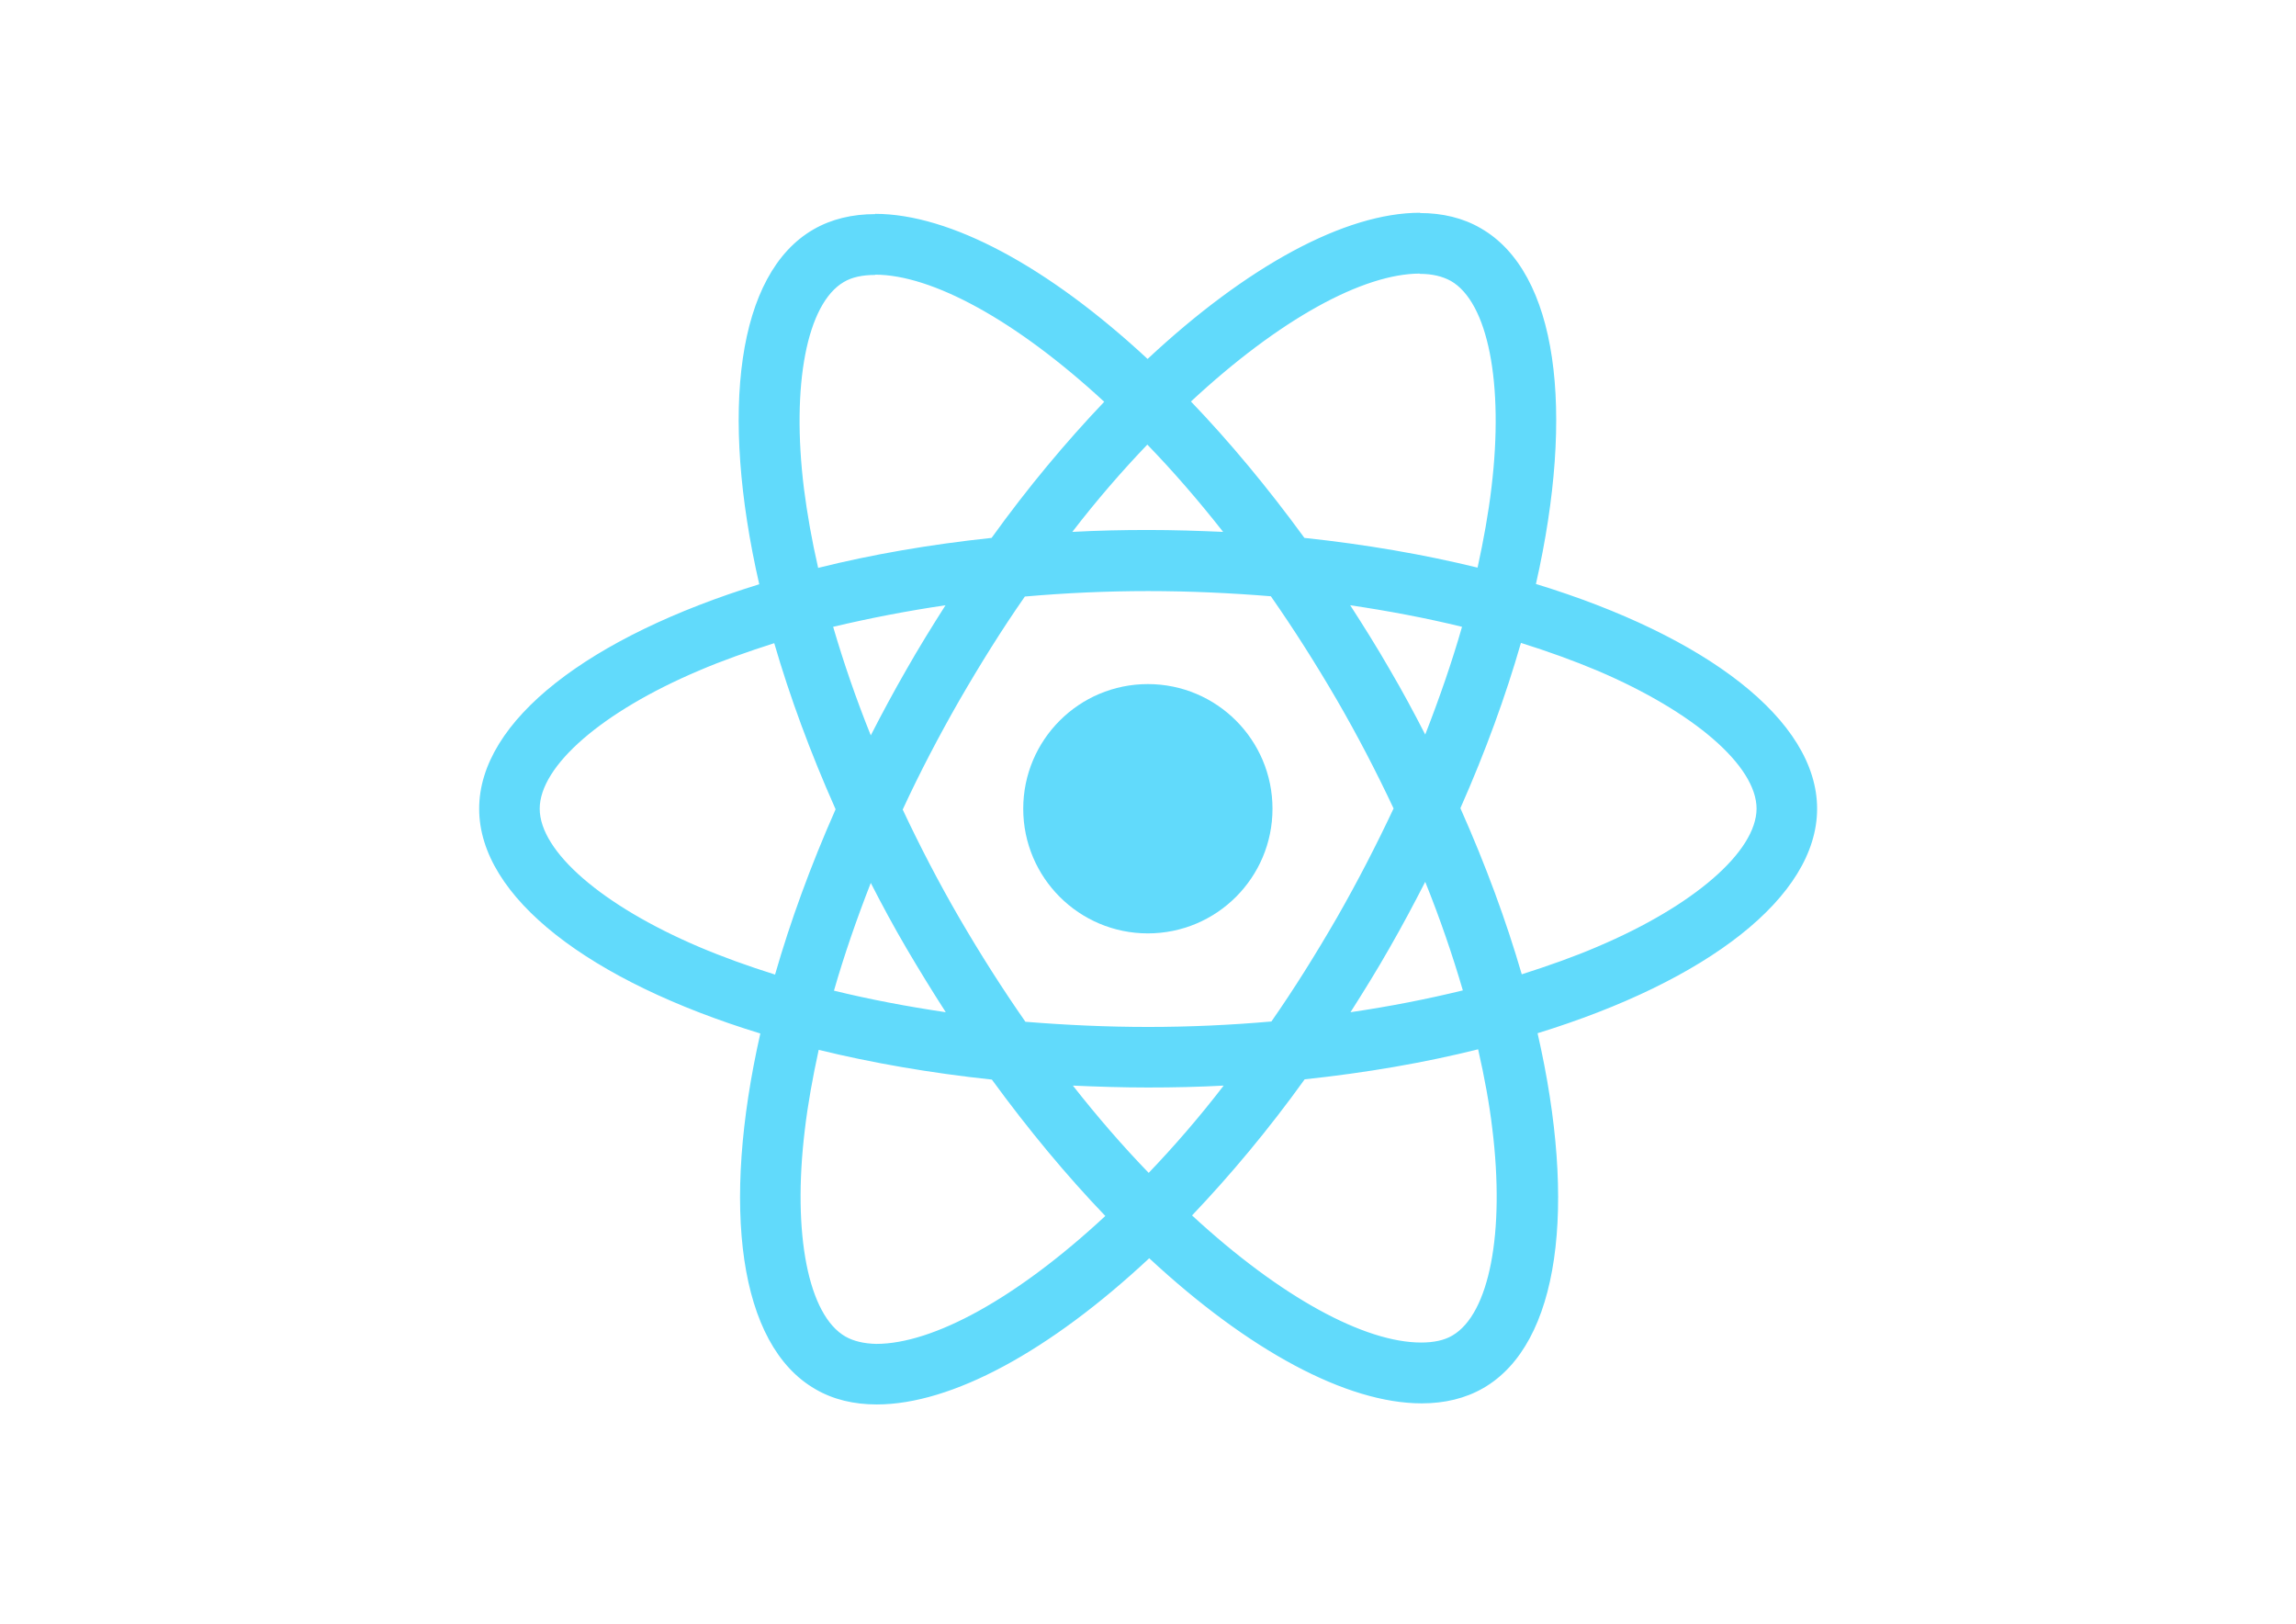
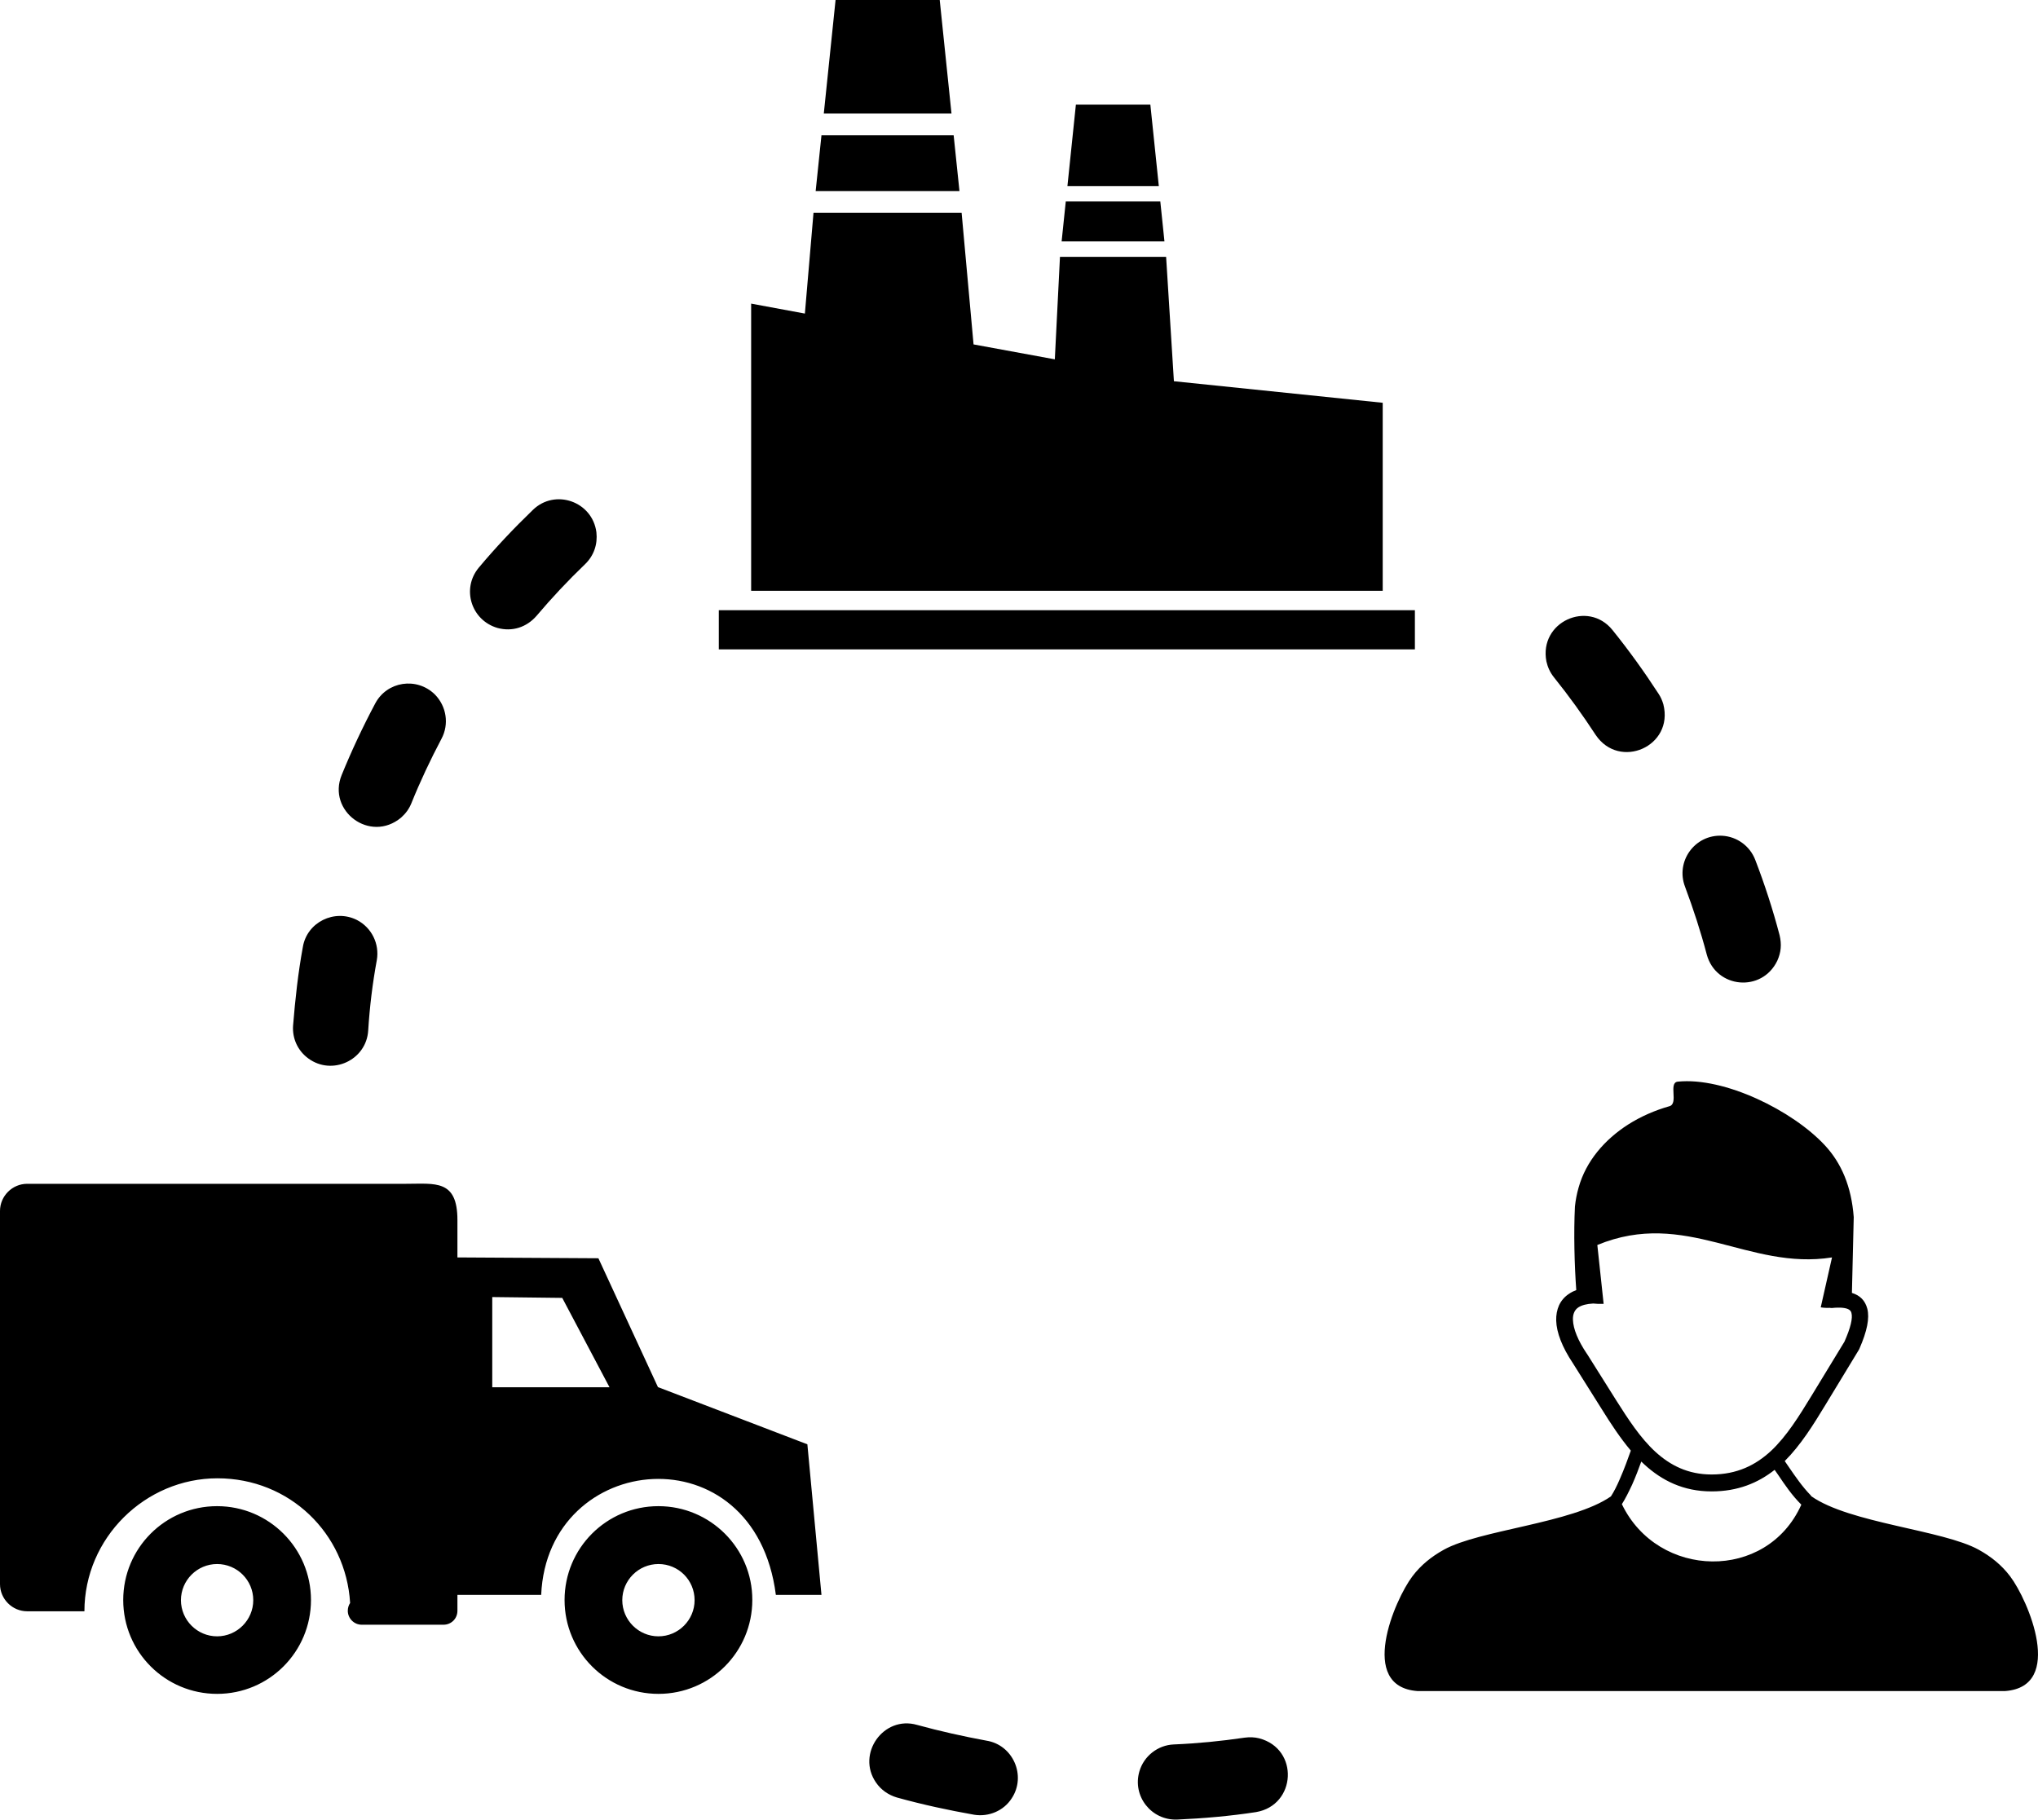
- <svg xmlns="http://www.w3.org/2000/svg" viewBox="0 0 841.9 595.3">
-   <g fill="#61DAFB">
-     <path d="M666.3 296.5c0-32.5-40.7-63.3-103.1-82.4 14.4-63.6 8-114.2-20.2-130.4-6.5-3.8-14.1-5.6-22.4-5.6v22.3c4.6 0 8.3.9 11.4 2.6 13.6 7.8 19.5 37.5 14.9 75.7-1.1 9.4-2.9 19.3-5.1 29.4-19.6-4.8-41-8.5-63.5-10.9-13.5-18.5-27.5-35.3-41.6-50 32.6-30.3 63.2-46.9 84-46.9V78c-27.5 0-63.5 19.6-99.9 53.6-36.4-33.8-72.4-53.2-99.9-53.2v22.3c20.7 0 51.4 16.5 84 46.6-14 14.7-28 31.4-41.3 49.9-22.6 2.4-44 6.1-63.6 11-2.3-10-4-19.7-5.2-29-4.7-38.2 1.1-67.9 14.6-75.8 3-1.8 6.9-2.6 11.5-2.6V78.5c-8.4 0-16 1.8-22.6 5.6-28.1 16.2-34.4 66.7-19.9 130.1-62.2 19.2-102.7 49.9-102.7 82.3 0 32.5 40.7 63.3 103.1 82.4-14.4 63.6-8 114.2 20.2 130.4 6.5 3.8 14.1 5.6 22.5 5.6 27.5 0 63.5-19.6 99.9-53.6 36.4 33.8 72.4 53.2 99.9 53.2 8.4 0 16-1.8 22.6-5.6 28.1-16.2 34.4-66.7 19.9-130.1 62-19.1 102.5-49.9 102.5-82.3zm-130.2-66.7c-3.7 12.9-8.3 26.2-13.5 39.5-4.1-8-8.4-16-13.1-24-4.6-8-9.5-15.8-14.4-23.4 14.2 2.1 27.9 4.7 41 7.9zm-45.8 106.5c-7.8 13.5-15.8 26.3-24.1 38.2-14.9 1.3-30 2-45.2 2-15.1 0-30.2-.7-45-1.9-8.3-11.9-16.4-24.6-24.2-38-7.6-13.1-14.5-26.4-20.8-39.8 6.2-13.4 13.2-26.8 20.7-39.9 7.8-13.5 15.8-26.3 24.1-38.2 14.9-1.3 30-2 45.2-2 15.1 0 30.2.7 45 1.9 8.3 11.9 16.4 24.6 24.2 38 7.6 13.1 14.5 26.4 20.8 39.8-6.3 13.4-13.2 26.8-20.7 39.9zm32.3-13c5.4 13.4 10 26.8 13.8 39.8-13.1 3.2-26.9 5.9-41.2 8 4.9-7.7 9.8-15.6 14.4-23.7 4.6-8 8.9-16.1 13-24.1zM421.2 430c-9.3-9.6-18.6-20.3-27.8-32 9 .4 18.2.7 27.5.7 9.4 0 18.7-.2 27.8-.7-9 11.7-18.3 22.4-27.5 32zm-74.4-58.9c-14.2-2.1-27.9-4.7-41-7.9 3.7-12.9 8.3-26.2 13.5-39.5 4.1 8 8.4 16 13.1 24 4.7 8 9.5 15.8 14.4 23.4zM420.7 163c9.3 9.6 18.6 20.3 27.8 32-9-.4-18.2-.7-27.5-.7-9.4 0-18.7.2-27.8.7 9-11.7 18.3-22.4 27.5-32zm-74 58.9c-4.9 7.7-9.8 15.6-14.4 23.7-4.6 8-8.9 16-13 24-5.4-13.4-10-26.8-13.8-39.8 13.1-3.1 26.9-5.8 41.2-7.9zm-90.5 125.2c-35.4-15.1-58.3-34.9-58.3-50.6 0-15.7 22.9-35.6 58.3-50.6 8.6-3.7 18-7 27.7-10.1 5.7 19.6 13.2 40 22.5 60.9-9.2 20.8-16.6 41.1-22.2 60.6-9.9-3.1-19.3-6.5-28-10.2zM310 490c-13.6-7.8-19.5-37.5-14.9-75.7 1.1-9.4 2.9-19.3 5.1-29.4 19.6 4.8 41 8.5 63.5 10.9 13.5 18.5 27.5 35.3 41.6 50-32.6 30.3-63.2 46.9-84 46.9-4.5-.1-8.3-1-11.3-2.7zm237.2-76.2c4.7 38.2-1.1 67.9-14.6 75.8-3 1.8-6.9 2.6-11.5 2.6-20.7 0-51.4-16.5-84-46.6 14-14.7 28-31.4 41.3-49.9 22.6-2.4 44-6.1 63.6-11 2.3 10.1 4.1 19.8 5.2 29.1zm38.5-66.7c-8.6 3.7-18 7-27.7 10.1-5.7-19.6-13.2-40-22.5-60.9 9.2-20.8 16.6-41.1 22.2-60.6 9.9 3.1 19.3 6.5 28.1 10.2 35.4 15.1 58.3 34.9 58.3 50.6-.1 15.7-23 35.6-58.4 50.6zM320.8 78.4z" />
-     <circle cx="420.9" cy="296.5" r="45.7" />
-     <path d="M520.5 78.1z" />
+ <svg xmlns="http://www.w3.org/2000/svg" version="1.1" id="Layer_1" x="0px" y="0px" viewBox="0 0 122.88 109.73" style="enable-background:new 0 0 122.88 109.73" xml:space="preserve">
+   <style type="text/css">.st0{fill-rule:evenodd;clip-rule:evenodd;}</style>
+   <g>
+     <path class="st0" d="M36.08,75.88l-8.5-0.05v-2.26c0-2.45-1.34-2.18-3.08-2.18H1.64c-0.9,0-1.64,0.74-1.64,1.64v22.5 c0,0.9,0.74,1.64,1.64,1.64h3.01h0.44c0-4.43,3.67-8.02,8.02-8.02c4.35,0,7.75,3.32,8,7.52c-0.09,0.13-0.14,0.3-0.14,0.47 c0,0.45,0.37,0.84,0.84,0.84h4.93c0.47,0,0.84-0.37,0.84-0.84v-0.96h5.05c0.38-8.71,12.88-9.92,14.15,0h2.75l-0.85-9.08l-9.01-3.45 L36.08,75.88L36.08,75.88L36.08,75.88z M55.29,104.02c-2.02-0.58-3.67,1.75-2.47,3.48c0.3,0.44,0.75,0.75,1.26,0.9 c1.55,0.43,3.08,0.76,4.66,1.04c0.88,0.14,1.78-0.24,2.26-0.99c0.9-1.36,0.08-3.23-1.53-3.48 C58.07,104.71,56.67,104.4,55.29,104.02L55.29,104.02z M70.77,105.2c-0.96,0.04-1.8,0.7-2.07,1.62c-0.44,1.5,0.72,2.97,2.28,2.91 c1.58-0.07,3.19-0.21,4.75-0.45c2.43-0.41,2.62-3.81,0.19-4.45c-0.29-0.07-0.57-0.08-0.87-0.04C73.62,105,72.21,105.14,70.77,105.2 L70.77,105.2z M102.91,57.57c0.56,2.04,3.32,2.3,4.25,0.37c0.23-0.51,0.27-0.99,0.14-1.54c-0.4-1.53-0.9-3.07-1.47-4.55 c-0.32-0.83-1.1-1.4-1.99-1.45c-1.65-0.09-2.83,1.55-2.24,3.08C102.1,54.82,102.55,56.2,102.91,57.57L102.91,57.57z M96.21,44.32 c1.43,2.13,4.73,0.7,4.08-1.85c-0.07-0.23-0.15-0.42-0.28-0.62c-0.87-1.34-1.79-2.62-2.79-3.86c-1.47-1.82-4.44-0.49-3.98,1.9 c0.08,0.35,0.22,0.66,0.45,0.95C94.59,41.96,95.42,43.11,96.21,44.32L96.21,44.32z M35.29,34.01c0.52-0.51,0.75-1.19,0.67-1.91 c-0.24-1.86-2.49-2.65-3.83-1.35c-1.14,1.1-2.24,2.26-3.26,3.48c-1.06,1.27-0.46,3.18,1.13,3.64c0.89,0.24,1.75-0.04,2.35-0.73 C33.28,36.04,34.25,35.01,35.29,34.01L35.29,34.01z M26.62,44.55c0.47-0.88,0.3-1.96-0.4-2.67c-1.09-1.07-2.89-0.8-3.6,0.55 c-0.75,1.41-1.42,2.84-2.02,4.31c-0.88,2.16,1.71,4.12,3.58,2.57c0.28-0.25,0.48-0.52,0.62-0.86 C25.34,47.11,25.95,45.82,26.62,44.55L26.62,44.55z M22.72,57.9c0.17-0.98-0.31-1.96-1.2-2.42c-1.35-0.68-3.01,0.13-3.26,1.63 c-0.29,1.58-0.46,3.15-0.59,4.75c-0.05,0.78,0.29,1.51,0.92,1.97c1.44,1.06,3.5,0.1,3.61-1.68C22.29,60.72,22.46,59.31,22.72,57.9 L22.72,57.9z M97.79,90.71c2.17,4.52,8.74,4.68,10.82,0.03c-0.57-0.57-0.99-1.19-1.4-1.8c-0.07-0.1-0.14-0.2-0.21-0.3 c-1,0.79-2.22,1.3-3.8,1.3c-1.71,0-3-0.66-4.05-1.62c-0.06-0.06-0.13-0.12-0.19-0.18c-0.15,0.42-0.34,0.92-0.55,1.39 C98.2,89.98,97.99,90.4,97.79,90.71L97.79,90.71L97.79,90.71z M109.21,90.23c2.31,1.63,7.94,2.03,10.1,3.23 c0.72,0.4,1.37,0.91,1.89,1.6c1.09,1.44,3.31,6.65-0.3,6.92c-11.81,0-23.62,0-35.44,0c-3.61-0.27-1.38-5.49-0.3-6.92 c0.52-0.69,1.17-1.2,1.89-1.6c2.15-1.2,7.76-1.6,10.08-3.22c0.17-0.26,0.36-0.63,0.53-1.03c0.27-0.61,0.51-1.28,0.67-1.73 c-0.65-0.77-1.21-1.63-1.74-2.48l-1.76-2.8c-0.64-0.96-0.98-1.84-1-2.56c-0.01-0.34,0.05-0.65,0.17-0.92 c0.13-0.28,0.33-0.52,0.61-0.7c0.13-0.09,0.27-0.16,0.43-0.22c-0.11-1.52-0.16-3.44-0.08-5.04c0.04-0.38,0.11-0.76,0.22-1.14 c0.45-1.61,1.58-2.9,2.98-3.8c0.77-0.49,1.62-0.86,2.5-1.11c0.56-0.16-0.08-1.42,0.5-1.48c2.8-0.29,6.93,1.74,8.88,3.85 c0.98,1.06,1.59,2.46,1.73,4.32l-0.11,4.57l0,0c0.49,0.15,0.8,0.46,0.93,0.96c0.14,0.56-0.01,1.34-0.48,2.41l0,0 c-0.01,0.02-0.02,0.04-0.03,0.06l-2.01,3.31c-0.74,1.22-1.49,2.43-2.46,3.4c0.09,0.13,0.18,0.26,0.26,0.38 c0.4,0.58,0.8,1.17,1.31,1.69C109.18,90.19,109.2,90.21,109.21,90.23L109.21,90.23L109.21,90.23z M96.06,78.61 c-0.39,0.02-0.69,0.1-0.89,0.23c-0.12,0.08-0.2,0.18-0.25,0.29c-0.06,0.13-0.09,0.29-0.08,0.47c0.02,0.54,0.3,1.24,0.84,2.04 l0.01,0.01l1.76,2.8c0.71,1.12,1.45,2.27,2.37,3.11c0.89,0.81,1.96,1.36,3.38,1.36c1.54,0,2.66-0.57,3.58-1.42 c0.95-0.89,1.7-2.11,2.44-3.32l1.99-3.27c0.37-0.84,0.51-1.41,0.42-1.74c-0.05-0.2-0.27-0.29-0.64-0.31c-0.08,0-0.16,0-0.24,0 c-0.09,0-0.18,0.01-0.28,0.02c-0.05,0-0.1,0-0.15-0.01c-0.18,0.01-0.36,0-0.54-0.03l0.68-3.01c-5.05,0.8-8.82-2.95-14.15-0.75 l0.38,3.55C96.45,78.64,96.25,78.63,96.06,78.61L96.06,78.61L96.06,78.61L96.06,78.61z M43.34,36.8h41.97v2.36H43.34V36.8 L43.34,36.8z M64.87,6.31l-0.51,4.91h5.51l-0.51-4.91H64.87L64.87,6.31L64.87,6.31z M50.38,0l-0.71,6.85h7.7L56.66,0H50.38L50.38,0 L50.38,0z M49.53,8.16l-0.35,3.36h8.67L57.5,8.16H49.53L49.53,8.16L49.53,8.16z M49.05,12.83l-0.52,6.08l-3.24-0.6v17.32h38.08 V24.29l-12.59-1.3l-0.47-7.5h-6.4l-0.31,6.18l-4.9-0.9l-0.72-7.94H49.05L49.05,12.83L49.05,12.83z M64.26,12.15l-0.25,2.41h6.2 l-0.25-2.41H64.26L64.26,12.15z M13.09,90.83c-3.14,0-5.66,2.54-5.66,5.66c0,3.14,2.54,5.66,5.66,5.66c3.14,0,5.66-2.54,5.66-5.66 C18.75,93.36,16.21,90.83,13.09,90.83L13.09,90.83z M13.09,94.32c-1.2,0-2.18,0.98-2.18,2.18c0,1.2,0.98,2.18,2.18,2.18 c1.2,0,2.18-0.98,2.18-2.18C15.27,95.29,14.29,94.32,13.09,94.32L13.09,94.32z M39.7,90.83c-3.14,0-5.66,2.54-5.66,5.66 c0,3.14,2.54,5.66,5.66,5.66c3.14,0,5.66-2.54,5.66-5.66C45.37,93.36,42.82,90.83,39.7,90.83L39.7,90.83z M39.7,94.32 c-1.2,0-2.18,0.98-2.18,2.18c0,1.2,0.98,2.18,2.18,2.18c1.2,0,2.18-0.98,2.18-2.18C41.88,95.29,40.91,94.32,39.7,94.32L39.7,94.32z M33.9,78.27l-4.22-0.05v5.44h7.07L33.9,78.27L33.9,78.27z" />
  </g>
</svg>
